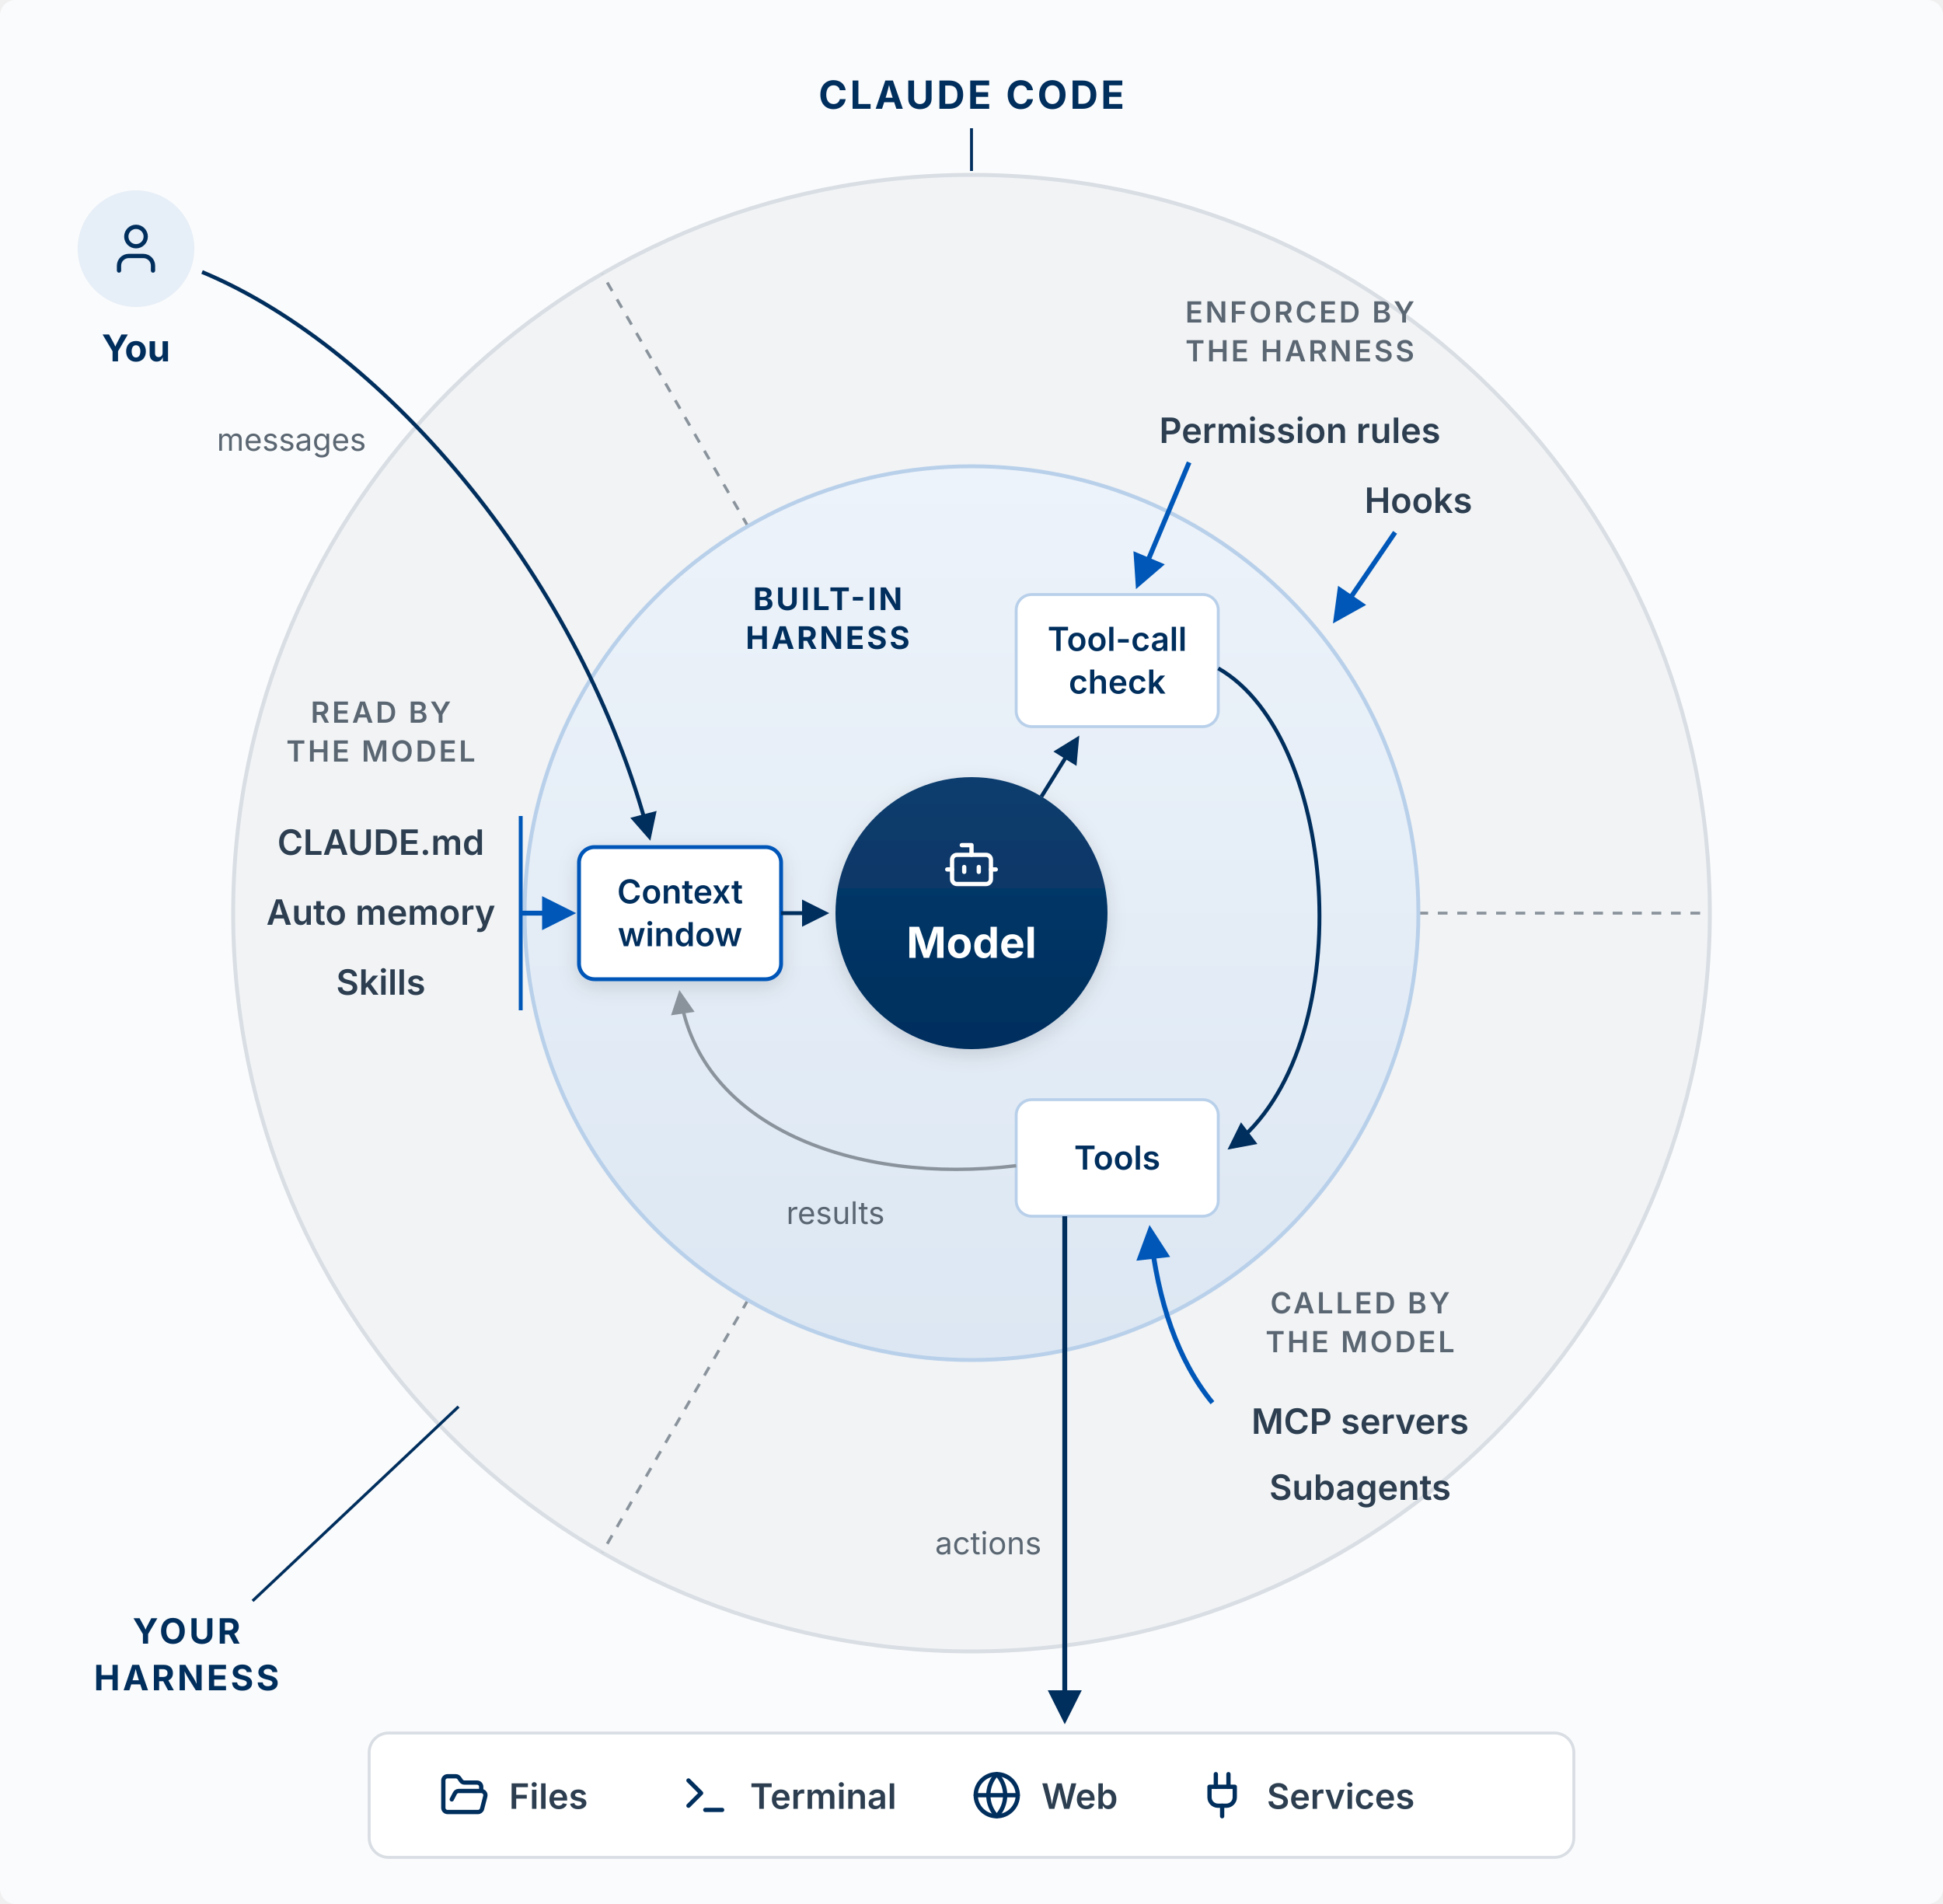
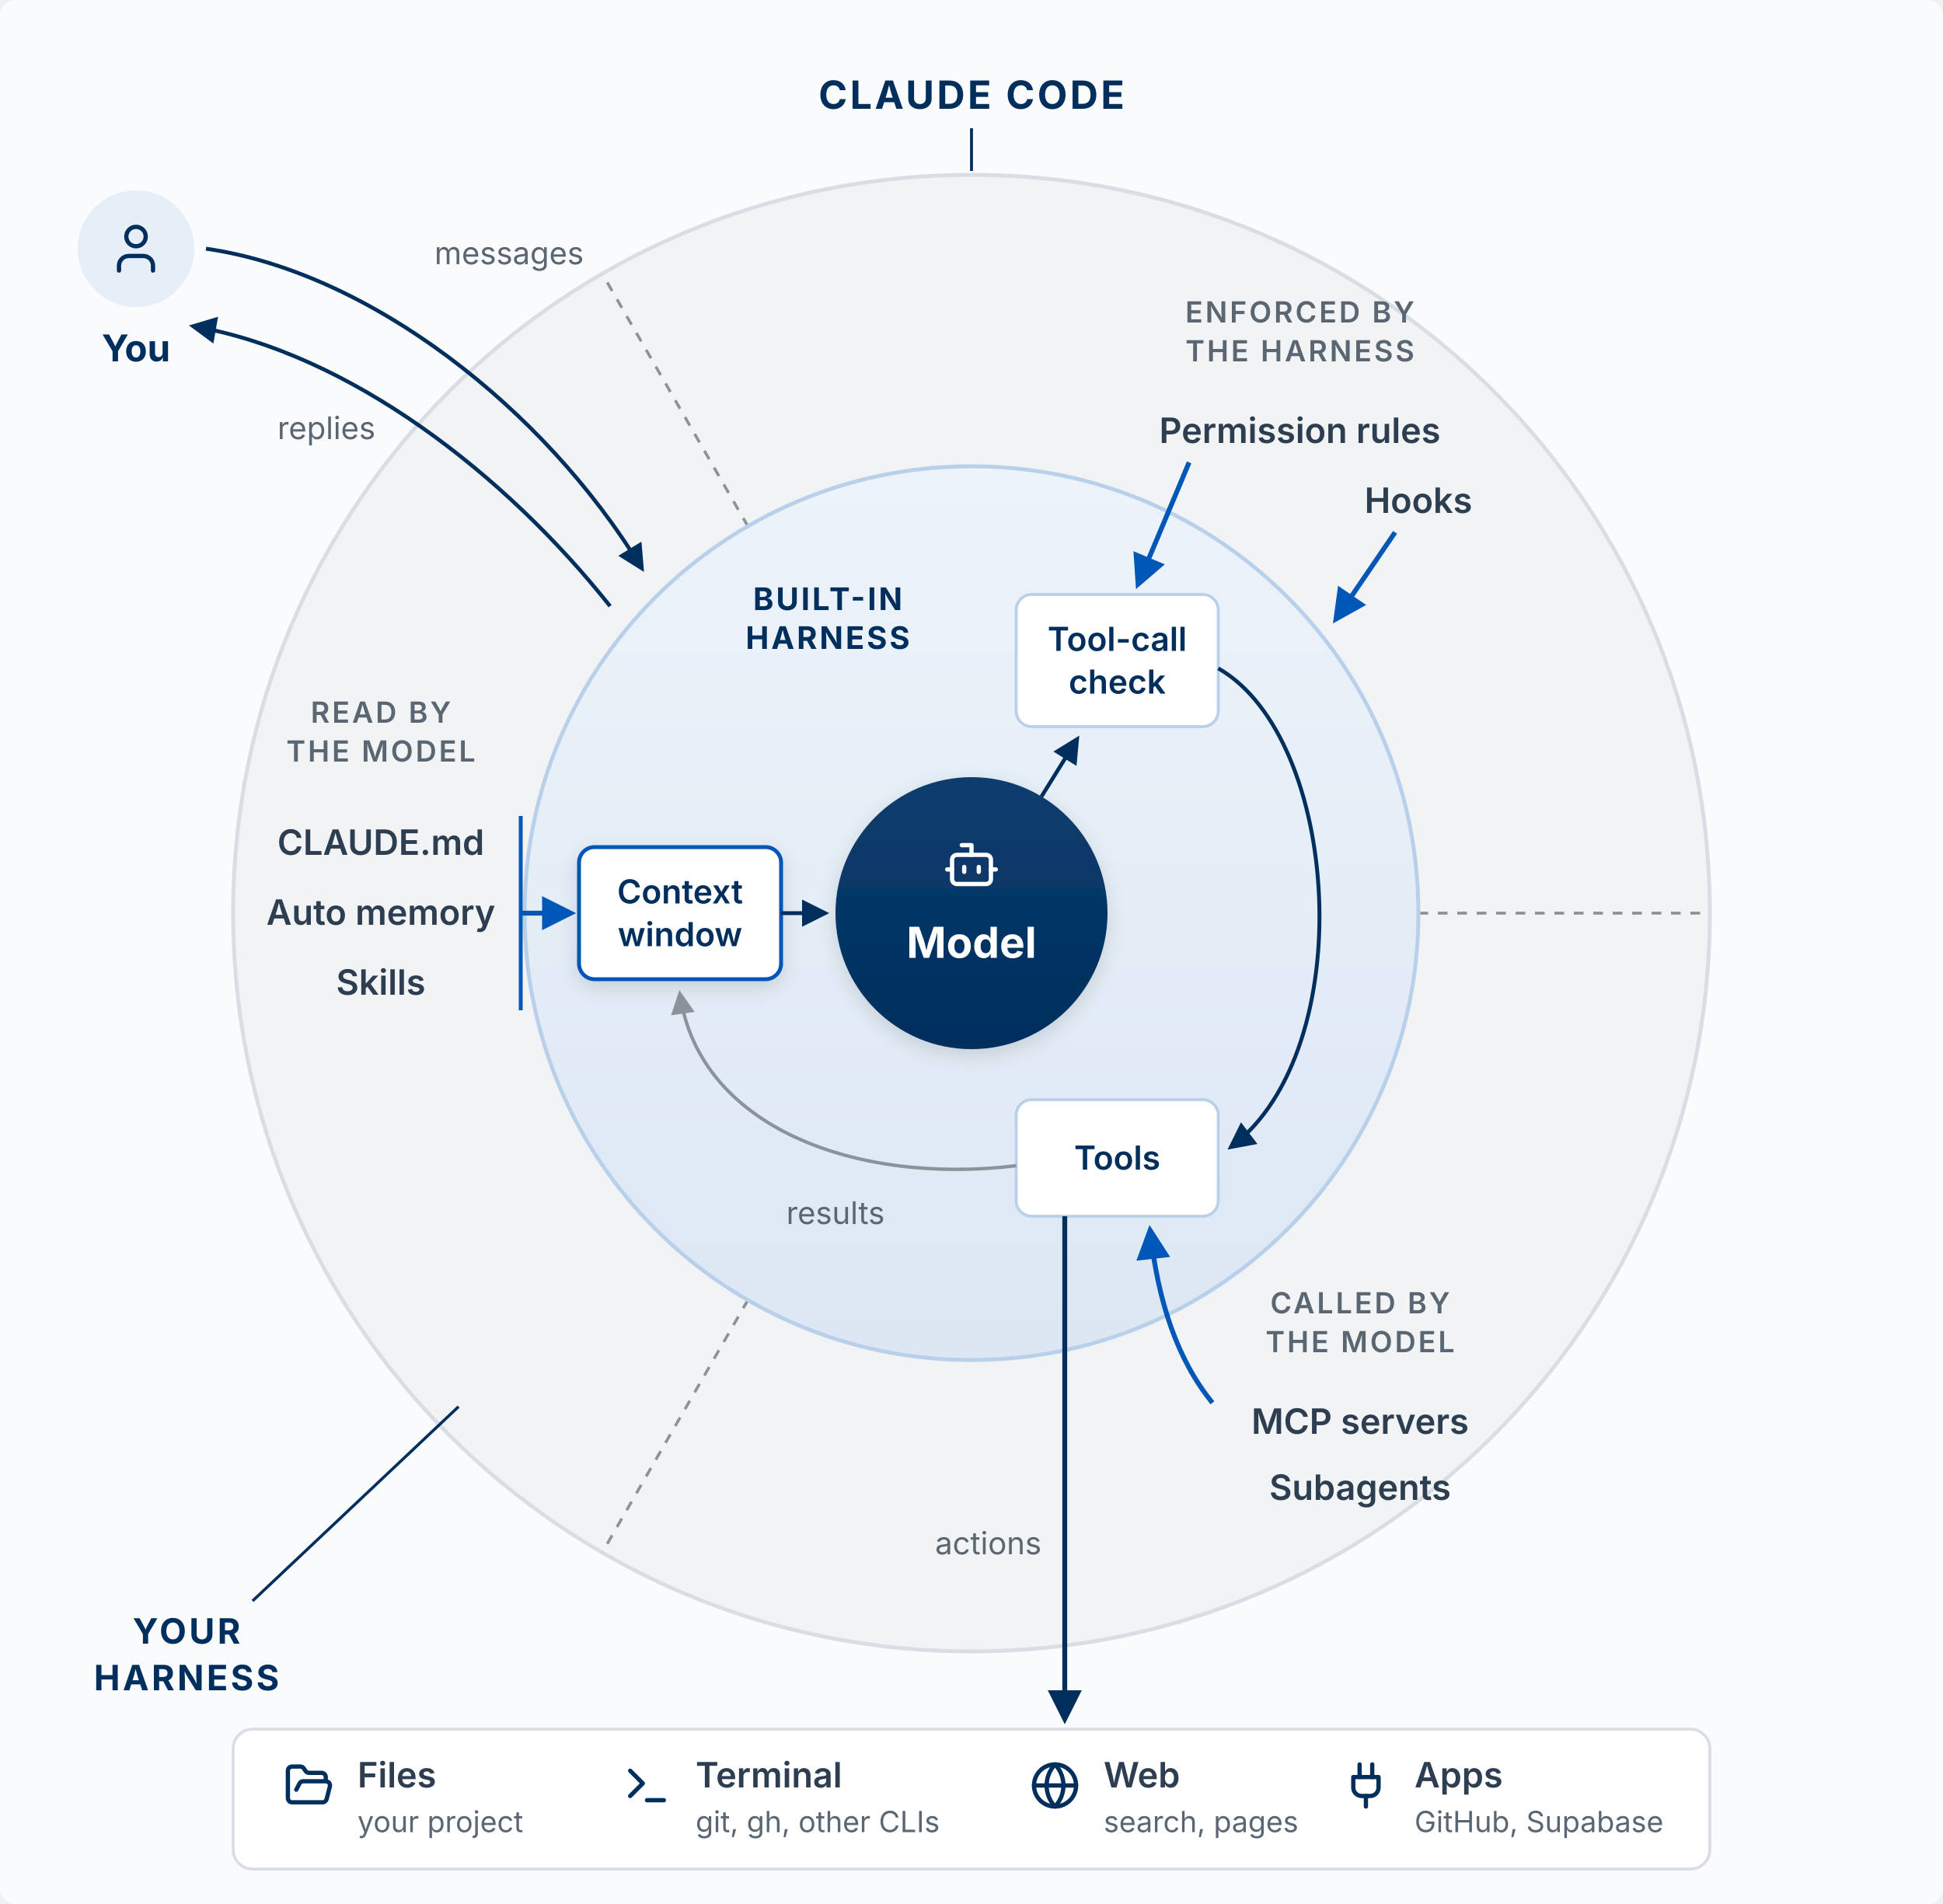
<svg xmlns="http://www.w3.org/2000/svg" viewBox="0 0 1000 980" role="img" font-family="Inter, 'Helvetica Neue', Helvetica, Arial, sans-serif">
  <defs>
    <marker id="ar" viewBox="0 0 10 10" refX="8" refY="5" markerWidth="7" markerHeight="7" orient="auto-start-reverse">
      <path d="M0 0 L10 5 L0 10 z" fill="#0057B8" />
    </marker>
    <marker id="an" viewBox="0 0 10 10" refX="8" refY="5" markerWidth="7" markerHeight="7" orient="auto-start-reverse">
      <path d="M0 0 L10 5 L0 10 z" fill="#002E5D" />
    </marker>
    <marker id="ag" viewBox="0 0 10 10" refX="8" refY="5" markerWidth="7" markerHeight="7" orient="auto-start-reverse">
      <path d="M0 0 L10 5 L0 10 z" fill="#8A939C" />
    </marker>
    <linearGradient id="gModel" x1="0" y1="0" x2="0" y2="1">
      <stop offset="0" stop-color="#0B3D6E" />
      <stop offset="1" stop-color="#002E5D" />
    </linearGradient>
    <linearGradient id="gHarness" x1="0" y1="0" x2="0" y2="1">
      <stop offset="0" stop-color="#EDF3FA" />
      <stop offset="1" stop-color="#DCE7F3" />
    </linearGradient>
    <filter id="sh" x="-20%" y="-20%" width="140%" height="140%">
      <feDropShadow dx="0" dy="3" stdDeviation="5" flood-opacity="0.13" />
    </filter>
  </defs>
  <rect width="1000" height="980" rx="8" fill="#FAFBFC" />
  <text x="500" y="56" text-anchor="middle" font-size="20" font-weight="700" letter-spacing="1.4" fill="#002E5D">CLAUDE CODE</text>
  <line x1="500" y1="66" x2="500" y2="88" stroke="#002E5D" stroke-width="1.5" />
  <circle cx="500" cy="470" r="380" fill="#F1F3F5" stroke="#D9DEE4" stroke-width="2" />
  <line x1="385" y1="271" x2="310" y2="141" stroke="#8A939C" stroke-width="1.5" stroke-dasharray="5 5" />
  <line x1="730" y1="470" x2="880" y2="470" stroke="#8A939C" stroke-width="1.5" stroke-dasharray="5 5" />
  <line x1="385" y1="669" x2="310" y2="799" stroke="#8A939C" stroke-width="1.5" stroke-dasharray="5 5" />
  <circle cx="500" cy="470" r="230" fill="url(#gHarness)" stroke="#B9D0EA" stroke-width="2" />
  <text x="426" y="314" text-anchor="middle" font-size="16" font-weight="700" letter-spacing="1.2" fill="#002E5D">BUILT-IN</text>
  <text x="426" y="334" text-anchor="middle" font-size="16" font-weight="700" letter-spacing="1.2" fill="#002E5D">HARNESS</text>
  <circle cx="500" cy="470" r="70" fill="url(#gModel)" filter="url(#sh)" />
  <g transform="translate(485,430) scale(1.25)" fill="none" stroke="#FFFFFF" stroke-width="1.76" stroke-linecap="round" stroke-linejoin="round">
    <path d="M12 8V4H8" />
    <rect width="16" height="12" x="4" y="8" rx="2" />
    <path d="M2 14h2" />
    <path d="M20 14h2" />
    <path d="M15 13v2" />
    <path d="M9 13v2" />
  </g>
  <text x="500" y="493" text-anchor="middle" font-size="22" font-weight="700" fill="#FFFFFF">Model</text>
  <rect x="298" y="436" width="104" height="68" rx="8" fill="#FFFFFF" stroke="#0057B8" stroke-width="2" filter="url(#sh)" />
  <text x="350" y="465" text-anchor="middle" font-size="17" font-weight="600" fill="#002E5D">Context</text>
  <text x="350" y="487" text-anchor="middle" font-size="17" font-weight="600" fill="#002E5D">window</text>
  <path d="M402 470 H424" stroke="#002E5D" stroke-width="2" fill="none" marker-end="url(#an)" />
  <rect x="523" y="306" width="104" height="68" rx="8" fill="#FFFFFF" stroke="#B9D0EA" stroke-width="1.5" />
  <text x="575" y="335" text-anchor="middle" font-size="17" font-weight="600" fill="#002E5D">Tool-call</text>
  <text x="575" y="357" text-anchor="middle" font-size="17" font-weight="600" fill="#002E5D">check</text>
  <path d="M536 410 L554 381" stroke="#002E5D" stroke-width="2" fill="none" marker-end="url(#an)" />
  <rect x="523" y="566" width="104" height="60" rx="8" fill="#FFFFFF" stroke="#B9D0EA" stroke-width="1.5" />
  <text x="575" y="602" text-anchor="middle" font-size="17" font-weight="600" fill="#002E5D">Tools</text>
  <path d="M627 344 C690 380 700 540 634 590" stroke="#002E5D" stroke-width="2" fill="none" marker-end="url(#an)" />
  <path d="M523 600 C440 610 360 580 350 512" stroke="#8A939C" stroke-width="1.75" fill="none" marker-end="url(#ag)" />
  <text x="430" y="630" text-anchor="middle" font-size="16" fill="#5A6672">results</text>
  <text x="196" y="372" text-anchor="middle" font-size="15" font-weight="600" letter-spacing="1.2" fill="#5A6672">READ BY</text>
  <text x="196" y="392" text-anchor="middle" font-size="15" font-weight="600" letter-spacing="1.2" fill="#5A6672">THE MODEL</text>
  <text x="196" y="440" text-anchor="middle" font-size="18" font-weight="600" fill="#2C3E50">CLAUDE.md</text>
  <text x="196" y="476" text-anchor="middle" font-size="18" font-weight="600" fill="#2C3E50">Auto memory</text>
  <text x="196" y="512" text-anchor="middle" font-size="18" font-weight="600" fill="#2C3E50">Skills</text>
  <path d="M268 420 V520" stroke="#0057B8" stroke-width="2" fill="none" />
  <path d="M268 470 H293" stroke="#0057B8" stroke-width="2.5" fill="none" marker-end="url(#ar)" />
  <text x="669" y="166" text-anchor="middle" font-size="15" font-weight="600" letter-spacing="1.2" fill="#5A6672">ENFORCED BY</text>
  <text x="669" y="186" text-anchor="middle" font-size="15" font-weight="600" letter-spacing="1.2" fill="#5A6672">THE HARNESS</text>
  <text x="669" y="228" text-anchor="middle" font-size="18" font-weight="600" fill="#2C3E50">Permission rules</text>
  <text x="730" y="264" text-anchor="middle" font-size="18" font-weight="600" fill="#2C3E50">Hooks</text>
  <path d="M612 238 L586 300" stroke="#0057B8" stroke-width="2.5" fill="none" marker-end="url(#ar)" />
  <path d="M718 274 L688 318" stroke="#0057B8" stroke-width="2.5" fill="none" marker-end="url(#ar)" />
  <text x="700" y="676" text-anchor="middle" font-size="15" font-weight="600" letter-spacing="1.2" fill="#5A6672">CALLED BY</text>
  <text x="700" y="696" text-anchor="middle" font-size="15" font-weight="600" letter-spacing="1.2" fill="#5A6672">THE MODEL</text>
  <text x="700" y="738" text-anchor="middle" font-size="18" font-weight="600" fill="#2C3E50">MCP servers</text>
  <text x="700" y="772" text-anchor="middle" font-size="18" font-weight="600" fill="#2C3E50">Subagents</text>
  <path d="M624 722 C606 700 596 670 592 634" stroke="#0057B8" stroke-width="2.5" fill="none" marker-end="url(#ar)" />
  <text x="96" y="846" text-anchor="middle" font-size="18" font-weight="700" letter-spacing="1.4" fill="#002E5D">YOUR</text>
  <text x="96" y="870" text-anchor="middle" font-size="18" font-weight="700" letter-spacing="1.4" fill="#002E5D">HARNESS</text>
  <line x1="130" y1="824" x2="236" y2="724" stroke="#002E5D" stroke-width="1.5" />
  <circle cx="70" cy="128" r="30" fill="#E6EEF7" />
  <g transform="translate(55,113) scale(1.25)" fill="none" stroke="#002E5D" stroke-width="1.76" stroke-linecap="round" stroke-linejoin="round">
    <path d="M19 21v-2a4 4 0 0 0-4-4H9a4 4 0 0 0-4 4v2" />
    <circle cx="12" cy="7" r="4" />
  </g>
  <text x="70" y="186" text-anchor="middle" font-size="19" font-weight="700" fill="#002E5D">You</text>
-   <path d="M104 140 C200 180 300 300 334 430" stroke="#002E5D" stroke-width="2" fill="none" marker-end="url(#an)" />
-   <text x="150" y="232" text-anchor="middle" font-size="16" fill="#5A6672">messages</text>
+   <path d="M106 128 C190 140 280 210 330 292" stroke="#002E5D" stroke-width="2" fill="none" marker-end="url(#an)" />
+   <text x="262" y="136" text-anchor="middle" font-size="16" fill="#5A6672">messages</text>
+   <path d="M314 312 C260 244 180 182 100 168" stroke="#002E5D" stroke-width="2" fill="none" marker-end="url(#an)" />
+   <text x="168" y="226" text-anchor="middle" font-size="16" fill="#5A6672">replies</text>
  <path d="M548 626 V884" stroke="#002E5D" stroke-width="2.5" fill="none" marker-end="url(#an)" />
  <text x="536" y="800" text-anchor="end" font-size="16" fill="#5A6672">actions</text>
-   <rect x="190" y="892" width="620" height="64" rx="10" fill="#FFFFFF" stroke="#D9DEE4" stroke-width="1.5" />
-   <g transform="translate(226,911) scale(1.083)" fill="none" stroke="#002E5D" stroke-width="2.03" stroke-linecap="round" stroke-linejoin="round">
+   <rect x="120" y="890" width="760" height="72" rx="10" fill="#FFFFFF" stroke="#D9DEE4" stroke-width="1.5" />
+   <g transform="translate(146,906) scale(1.083)" fill="none" stroke="#002E5D" stroke-width="2.03" stroke-linecap="round" stroke-linejoin="round">
    <path d="m6 14 1.5-2.9A2 2 0 0 1 9.24 10H20a2 2 0 0 1 1.94 2.5l-1.54 6a2 2 0 0 1-1.95 1.5H4a2 2 0 0 1-2-2V5a2 2 0 0 1 2-2h3.9a2 2 0 0 1 1.69.9l.81 1.2a2 2 0 0 0 1.67.9H18a2 2 0 0 1 2 2v2" />
  </g>
-   <text x="262" y="931" font-size="18" font-weight="600" fill="#2C3E50">Files</text>
-   <g transform="translate(350,911) scale(1.083)" fill="none" stroke="#002E5D" stroke-width="2.03" stroke-linecap="round" stroke-linejoin="round">
+   <text x="184" y="920" font-size="18" font-weight="600" fill="#2C3E50">Files</text>
+   <text x="184" y="943" font-size="15" fill="#5A6672">your project</text>
+   <g transform="translate(320,906) scale(1.083)" fill="none" stroke="#002E5D" stroke-width="2.03" stroke-linecap="round" stroke-linejoin="round">
    <polyline points="4 17 10 11 4 5" />
    <line x1="12" x2="20" y1="19" y2="19" />
  </g>
-   <text x="386" y="931" font-size="18" font-weight="600" fill="#2C3E50">Terminal</text>
-   <g transform="translate(500,911) scale(1.083)" fill="none" stroke="#002E5D" stroke-width="2.03" stroke-linecap="round" stroke-linejoin="round">
+   <text x="358" y="920" font-size="18" font-weight="600" fill="#2C3E50">Terminal</text>
+   <text x="358" y="943" font-size="15" fill="#5A6672">git, gh, other CLIs</text>
+   <g transform="translate(530,906) scale(1.083)" fill="none" stroke="#002E5D" stroke-width="2.03" stroke-linecap="round" stroke-linejoin="round">
    <circle cx="12" cy="12" r="10" />
    <path d="M12 2a14.5 14.5 0 0 0 0 20 14.5 14.5 0 0 0 0-20" />
    <path d="M2 12h20" />
  </g>
-   <text x="536" y="931" font-size="18" font-weight="600" fill="#2C3E50">Web</text>
-   <g transform="translate(616,911) scale(1.083)" fill="none" stroke="#002E5D" stroke-width="2.03" stroke-linecap="round" stroke-linejoin="round">
+   <text x="568" y="920" font-size="18" font-weight="600" fill="#2C3E50">Web</text>
+   <text x="568" y="943" font-size="15" fill="#5A6672">search, pages</text>
+   <g transform="translate(690,906) scale(1.083)" fill="none" stroke="#002E5D" stroke-width="2.03" stroke-linecap="round" stroke-linejoin="round">
    <path d="M12 22v-5" />
    <path d="M9 8V2" />
    <path d="M15 8V2" />
    <path d="M18 8v5a4 4 0 0 1-4 4h-4a4 4 0 0 1-4-4V8Z" />
  </g>
-   <text x="652" y="931" font-size="18" font-weight="600" fill="#2C3E50">Services</text>
+   <text x="728" y="920" font-size="18" font-weight="600" fill="#2C3E50">Apps</text>
+   <text x="728" y="943" font-size="15" fill="#5A6672">GitHub, Supabase</text>
</svg>
